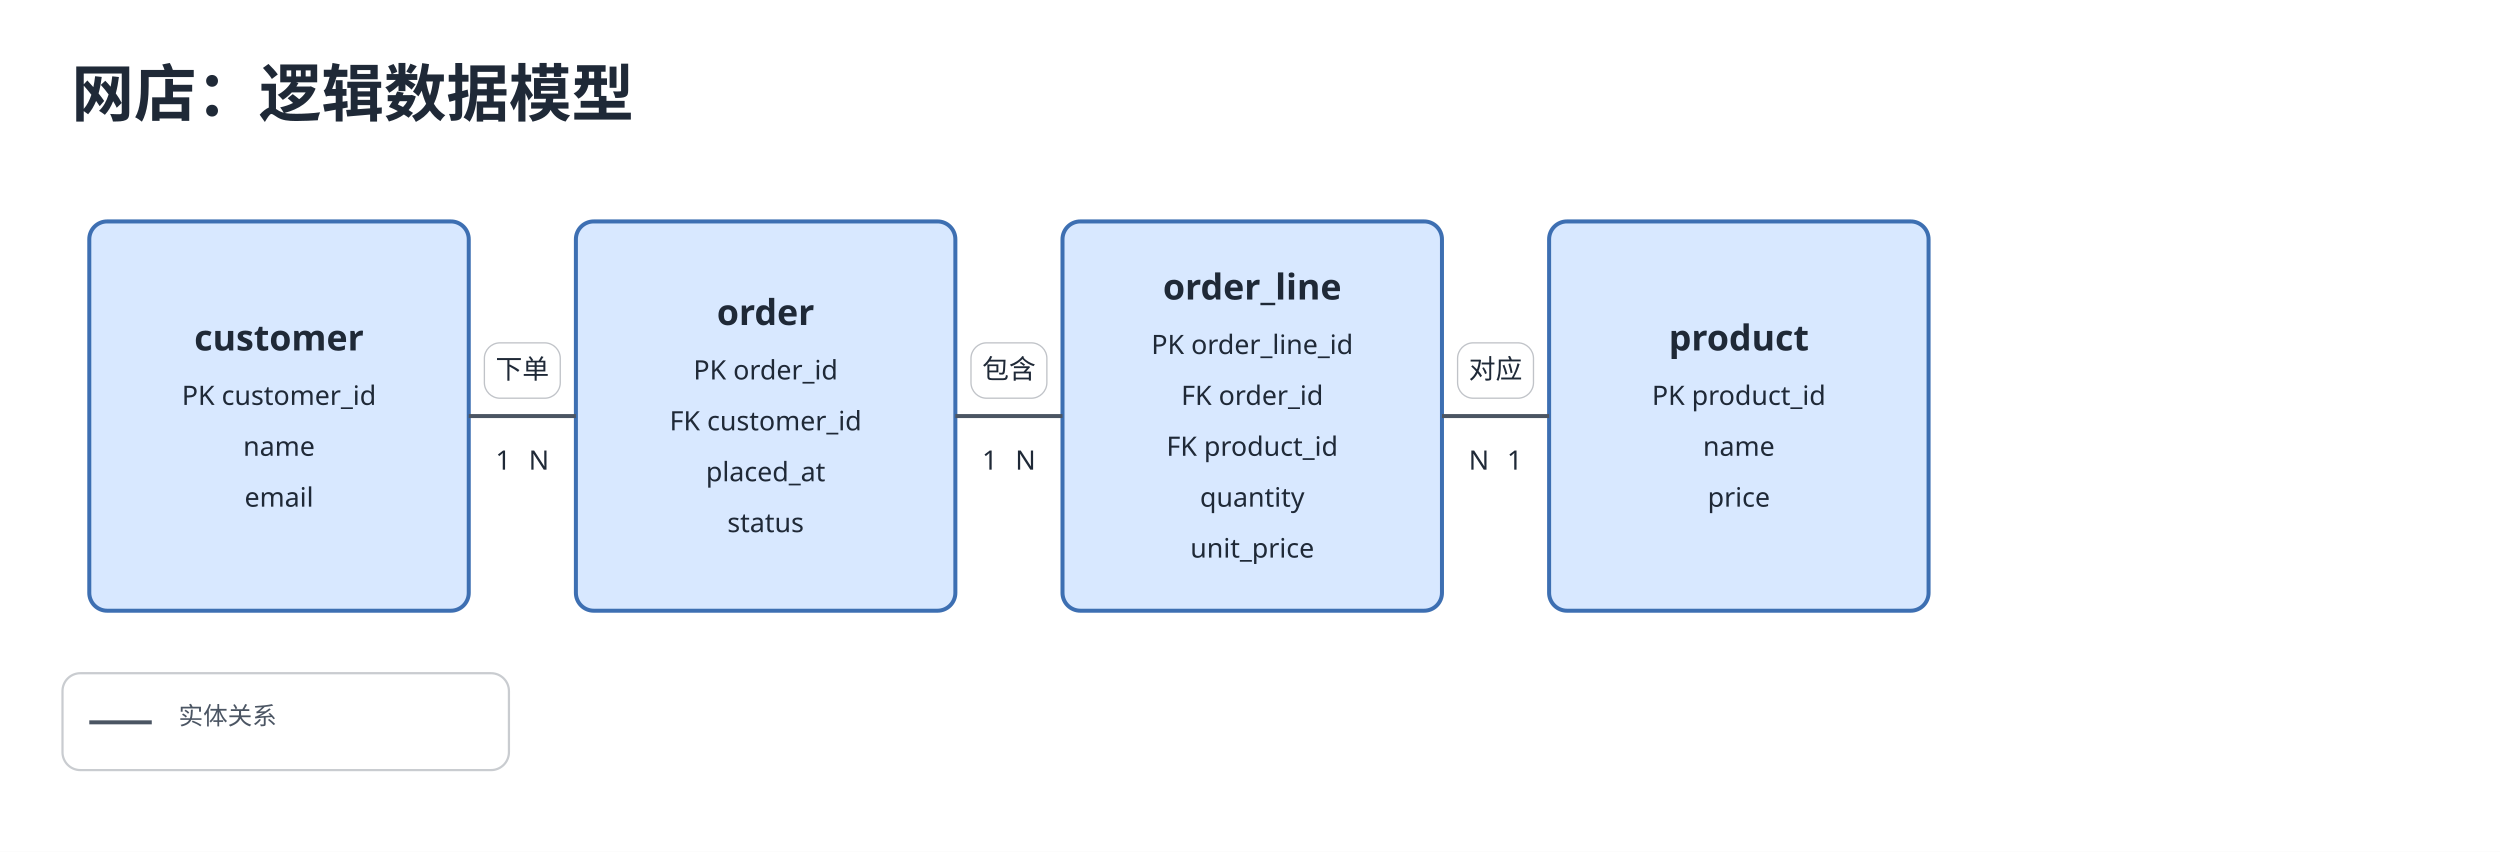
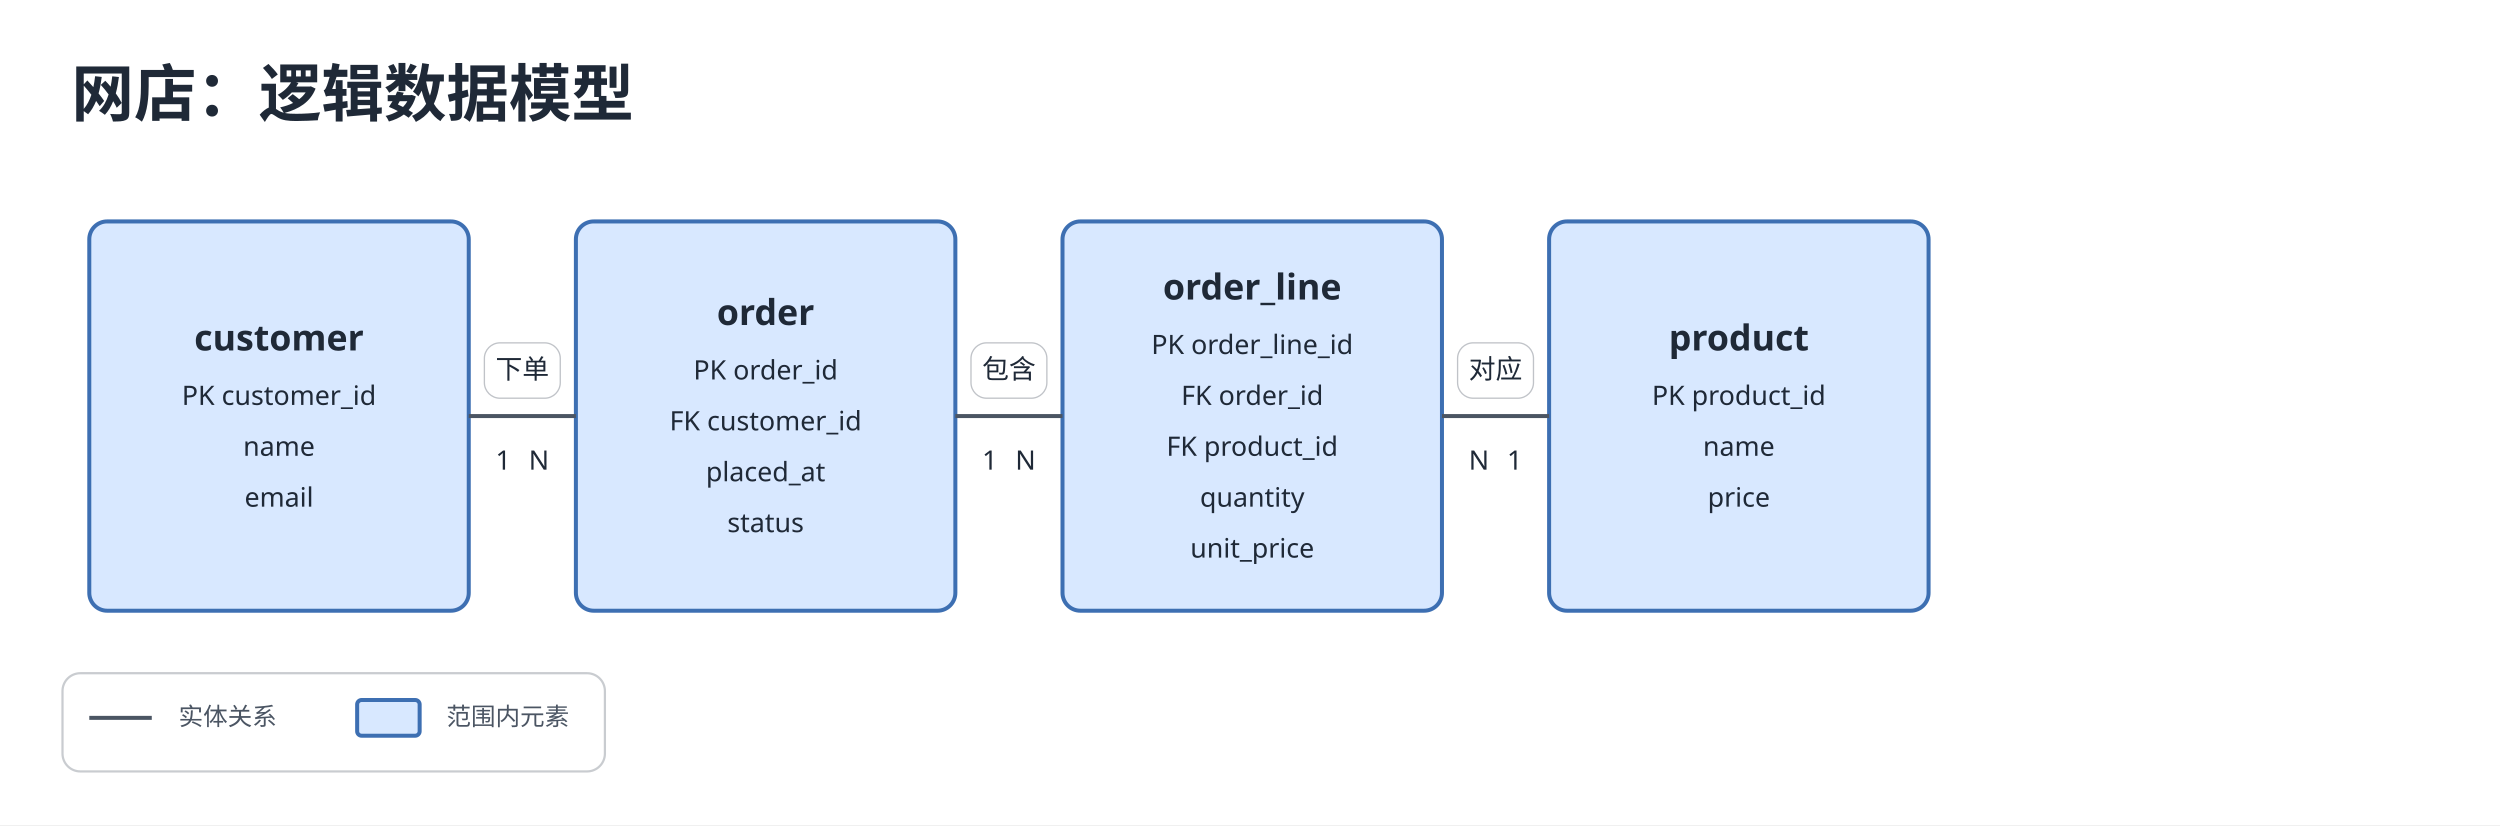
- <svg xmlns="http://www.w3.org/2000/svg" viewBox="0 0 1120 381.6" width="1120" height="381.6" lang="zh" role="img" aria-labelledby="atlas-1981084c6fca-document-title atlas-1981084c6fca-document-desc" data-archatlas="0.1" data-measured-with="pillow">
+ <svg xmlns="http://www.w3.org/2000/svg" viewBox="0 0 1120 369.6" width="1120" height="369.6" lang="zh" role="img" aria-labelledby="atlas-34c8885b0af9-document-title atlas-34c8885b0af9-document-desc" data-archatlas="0.1" data-measured-with="pillow">
  <defs>
-     <marker id="atlas-1981084c6fca-marker-peer-arrow" viewBox="0 0 10 10" refX="10" refY="5" markerWidth="8" markerHeight="8" markerUnits="userSpaceOnUse" orient="auto-start-reverse">
+     <marker id="atlas-34c8885b0af9-marker-peer-arrow" viewBox="0 0 10 10" refX="10" refY="5" markerWidth="8" markerHeight="8" markerUnits="userSpaceOnUse" orient="auto-start-reverse">
      <path d="M 0 0 L 10 5 L 0 10 Z" fill="#4B5563" stroke="#4B5563" stroke-width="1.5" />
    </marker>
-     <marker id="atlas-1981084c6fca-marker-peer-circle" viewBox="0 0 10 10" refX="5" refY="5" markerWidth="8" markerHeight="8" markerUnits="userSpaceOnUse">
+     <marker id="atlas-34c8885b0af9-marker-peer-circle" viewBox="0 0 10 10" refX="5" refY="5" markerWidth="8" markerHeight="8" markerUnits="userSpaceOnUse">
      <circle cx="5" cy="5" r="3.5" fill="#ffffff" stroke="#4B5563" stroke-width="1.5" />
    </marker>
  </defs>
-   <rect width="1120" height="381.6" fill="#ffffff" data-role="canvas" />
-   <rect id="atlas-1981084c6fca-shape-node-customer" data-id="customer" data-role="node" data-parent="" data-kind="entity" data-shape="card" fill="#D8E8FF" stroke="#3D6FB2" stroke-width="1.8" data-box="40 99.2 170 174.4" x="40" y="99.2" width="170" height="174.4" rx="8" />
-   <rect id="atlas-1981084c6fca-shape-node-order" data-id="order" data-role="node" data-parent="" data-kind="entity" data-shape="card" fill="#D8E8FF" stroke="#3D6FB2" stroke-width="1.8" data-box="258 99.2 170 174.4" x="258" y="99.2" width="170" height="174.4" rx="8" />
-   <rect id="atlas-1981084c6fca-shape-node-order_line" data-id="order_line" data-role="node" data-parent="" data-kind="entity" data-shape="card" fill="#D8E8FF" stroke="#3D6FB2" stroke-width="1.8" data-box="476 99.2 170 174.4" x="476" y="99.2" width="170" height="174.4" rx="8" />
-   <rect id="atlas-1981084c6fca-shape-node-product" data-id="product" data-role="node" data-parent="" data-kind="entity" data-shape="card" fill="#D8E8FF" stroke="#3D6FB2" stroke-width="1.8" data-box="694 99.2 170 174.4" x="694" y="99.2" width="170" height="174.4" rx="8" />
-   <rect id="atlas-1981084c6fca-shape-legend-panel-__legend-panel" data-id="__legend-panel" data-role="legend-panel" data-parent="" data-kind="component" data-shape="card" fill="#ffffff" stroke="#4B5563" stroke-width="1" data-box="28 301.6 200 43.4" stroke-opacity="0.3" x="28" y="301.6" width="200" height="43.4" rx="8" />
-   <polyline id="atlas-1981084c6fca-edge-edge-1" data-id="edge-1" data-role="edge" data-from="customer" data-to="order" data-kind="call" points="210,186.4 258,186.4" fill="none" stroke="#4B5563" stroke-width="1.8" stroke-linejoin="round" />
-   <polyline id="atlas-1981084c6fca-edge-edge-2" data-id="edge-2" data-role="edge" data-from="order" data-to="order_line" data-kind="call" points="428,186.4 476,186.4" fill="none" stroke="#4B5563" stroke-width="1.8" stroke-linejoin="round" />
-   <polyline id="atlas-1981084c6fca-edge-edge-3" data-id="edge-3" data-role="edge" data-from="product" data-to="order_line" data-kind="call" points="694,186.4 646,186.4" fill="none" stroke="#4B5563" stroke-width="1.8" stroke-linejoin="round" />
-   <polyline id="atlas-1981084c6fca-edge-legend-line-0" data-id="legend-line-0" data-role="edge" data-from="" data-to="" data-kind="legend" points="40,323.6 68,323.6" fill="none" stroke="#4B5563" stroke-width="1.8" stroke-linejoin="round" />
-   <rect id="atlas-1981084c6fca-shape-label-bg-__edge-1-background" data-id="__edge-1-background" data-role="label-bg" data-parent="edge-1" x="217" y="153.6" width="34" height="24.8" fill="#ffffff" fill-opacity="0.96" rx="7" stroke="#4B5563" stroke-opacity="0.35" stroke-width="0.6" />
-   <rect id="atlas-1981084c6fca-shape-label-bg-__edge-2-background" data-id="__edge-2-background" data-role="label-bg" data-parent="edge-2" x="435" y="153.6" width="34" height="24.8" fill="#ffffff" fill-opacity="0.96" rx="7" stroke="#4B5563" stroke-opacity="0.35" stroke-width="0.6" />
-   <rect id="atlas-1981084c6fca-shape-label-bg-__edge-3-background" data-id="__edge-3-background" data-role="label-bg" data-parent="edge-3" x="653" y="153.6" width="34" height="24.8" fill="#ffffff" fill-opacity="0.96" rx="7" stroke="#4B5563" stroke-opacity="0.35" stroke-width="0.6" />
-   <text id="atlas-1981084c6fca-text-title-figure-title" data-id="figure-title" data-role="title" data-owner="" x="32" y="52" data-source="网店：逻辑数据模型" font-size="28" font-family="&quot;Noto Sans CJK SC&quot;, &quot;Source Han Sans SC&quot;, &quot;PingFang SC&quot;, &quot;Microsoft YaHei&quot;, &quot;WenQuanYi Zen Hei&quot;, &quot;Noto Sans&quot;, &quot;DejaVu Sans&quot;, &quot;Liberation Sans&quot;, sans-serif" font-weight="700" text-anchor="start" fill="#1F2937" data-text-box="32 24 252 39.2">
+   <rect width="1120" height="369.6" fill="#ffffff" data-role="canvas" />
+   <rect id="atlas-34c8885b0af9-shape-node-customer" data-id="customer" data-role="node" data-parent="" data-kind="entity" data-style="peer" data-tint="app" data-band="true" data-shape="card" fill="#D8E8FF" stroke="#3D6FB2" stroke-width="1.8" data-box="40 99.2 170 174.4" x="40" y="99.2" width="170" height="174.4" rx="8" />
+   <rect id="atlas-34c8885b0af9-shape-node-order" data-id="order" data-role="node" data-parent="" data-kind="entity" data-style="peer" data-tint="app" data-band="true" data-shape="card" fill="#D8E8FF" stroke="#3D6FB2" stroke-width="1.8" data-box="258 99.2 170 174.4" x="258" y="99.2" width="170" height="174.4" rx="8" />
+   <rect id="atlas-34c8885b0af9-shape-node-order_line" data-id="order_line" data-role="node" data-parent="" data-kind="entity" data-style="peer" data-tint="app" data-band="true" data-shape="card" fill="#D8E8FF" stroke="#3D6FB2" stroke-width="1.8" data-box="476 99.2 170 174.4" x="476" y="99.2" width="170" height="174.4" rx="8" />
+   <rect id="atlas-34c8885b0af9-shape-node-product" data-id="product" data-role="node" data-parent="" data-kind="entity" data-style="peer" data-tint="app" data-band="true" data-shape="card" fill="#D8E8FF" stroke="#3D6FB2" stroke-width="1.8" data-box="694 99.2 170 174.4" x="694" y="99.2" width="170" height="174.4" rx="8" />
+   <rect id="atlas-34c8885b0af9-shape-legend-panel-__legend-panel" data-id="__legend-panel" data-role="legend-panel" data-parent="" data-kind="component" data-style="external" data-tint="app" data-band="true" data-shape="card" fill="#ffffff" stroke="#4B5563" stroke-width="1" data-box="28 301.6 243 44" stroke-opacity="0.3" x="28" y="301.6" width="243" height="44" rx="8" />
+   <rect id="atlas-34c8885b0af9-shape-legend-swatch-__legend-swatch-1" data-id="__legend-swatch-1" data-role="legend-swatch" data-parent="" data-kind="component" data-style="peer" data-tint="app" data-band="true" data-shape="card" fill="#D8E8FF" stroke="#3D6FB2" stroke-width="1.8" data-box="160 313.6 28 16" x="160" y="313.6" width="28" height="16" rx="2" />
+   <polyline id="atlas-34c8885b0af9-edge-edge-1" data-id="edge-1" data-role="edge" data-from="customer" data-to="order" data-kind="call" data-style="peer" data-numbered="false" data-badge="" points="210,186.4 258,186.4" fill="none" stroke="#4B5563" stroke-width="1.8" stroke-linejoin="round" />
+   <polyline id="atlas-34c8885b0af9-edge-edge-2" data-id="edge-2" data-role="edge" data-from="order" data-to="order_line" data-kind="call" data-style="peer" data-numbered="false" data-badge="" points="428,186.4 476,186.4" fill="none" stroke="#4B5563" stroke-width="1.8" stroke-linejoin="round" />
+   <polyline id="atlas-34c8885b0af9-edge-edge-3" data-id="edge-3" data-role="edge" data-from="product" data-to="order_line" data-kind="call" data-style="peer" data-numbered="false" data-badge="" points="694,186.4 646,186.4" fill="none" stroke="#4B5563" stroke-width="1.8" stroke-linejoin="round" />
+   <polyline id="atlas-34c8885b0af9-edge-legend-line-0" data-id="legend-line-0" data-role="edge" data-from="" data-to="" data-kind="legend" data-style="peer" data-numbered="false" data-badge="" points="40,321.6 68,321.6" fill="none" stroke="#4B5563" stroke-width="1.8" stroke-linejoin="round" />
+   <rect id="atlas-34c8885b0af9-shape-label-bg-__edge-1-background" data-id="__edge-1-background" data-role="label-bg" data-parent="edge-1" x="217" y="153.6" width="34" height="24.8" fill="#ffffff" fill-opacity="0.96" rx="7" stroke="#4B5563" stroke-opacity="0.35" stroke-width="0.6" />
+   <rect id="atlas-34c8885b0af9-shape-label-bg-__edge-2-background" data-id="__edge-2-background" data-role="label-bg" data-parent="edge-2" x="435" y="153.6" width="34" height="24.8" fill="#ffffff" fill-opacity="0.96" rx="7" stroke="#4B5563" stroke-opacity="0.35" stroke-width="0.6" />
+   <rect id="atlas-34c8885b0af9-shape-label-bg-__edge-3-background" data-id="__edge-3-background" data-role="label-bg" data-parent="edge-3" x="653" y="153.6" width="34" height="24.8" fill="#ffffff" fill-opacity="0.96" rx="7" stroke="#4B5563" stroke-opacity="0.35" stroke-width="0.6" />
+   <text id="atlas-34c8885b0af9-text-title-figure-title" data-id="figure-title" data-role="title" data-owner="" x="32" y="52" data-source="网店：逻辑数据模型" font-size="28" font-family="&quot;Noto Sans CJK SC&quot;, &quot;Source Han Sans SC&quot;, &quot;PingFang SC&quot;, &quot;Microsoft YaHei&quot;, &quot;WenQuanYi Zen Hei&quot;, &quot;Noto Sans&quot;, &quot;DejaVu Sans&quot;, &quot;Liberation Sans&quot;, sans-serif" font-weight="700" text-anchor="start" fill="#1F2937" data-text-box="32 24 252 39.2">
    <tspan x="32" y="52">
      <tspan font-family="Noto Sans CJK SC" x="32">网店：逻辑数据模型</tspan>
    </tspan>
  </text>
-   <text id="atlas-1981084c6fca-text-name-customer-name" data-id="customer-name" data-role="name" data-owner="customer" x="125" y="157" data-source="customer" font-size="16" font-family="&quot;Noto Sans CJK SC&quot;, &quot;Source Han Sans SC&quot;, &quot;PingFang SC&quot;, &quot;Microsoft YaHei&quot;, &quot;WenQuanYi Zen Hei&quot;, &quot;Noto Sans&quot;, &quot;DejaVu Sans&quot;, &quot;Liberation Sans&quot;, sans-serif" font-weight="700" text-anchor="start" fill="#1F2937" data-text-box="87.016 141 75.969 22.4">
+   <text id="atlas-34c8885b0af9-text-name-customer-name" data-id="customer-name" data-role="name" data-owner="customer" x="125" y="157" data-source="customer" font-size="16" font-family="&quot;Noto Sans CJK SC&quot;, &quot;Source Han Sans SC&quot;, &quot;PingFang SC&quot;, &quot;Microsoft YaHei&quot;, &quot;WenQuanYi Zen Hei&quot;, &quot;Noto Sans&quot;, &quot;DejaVu Sans&quot;, &quot;Liberation Sans&quot;, sans-serif" font-weight="700" text-anchor="start" fill="#1F2937" data-text-box="87.016 141 75.969 22.4">
    <tspan x="87.016" y="157">
      <tspan font-family="Noto Sans" x="87.016">customer</tspan>
    </tspan>
  </text>
-   <text id="atlas-1981084c6fca-text-attribute-0-customer-attribute-0" data-id="customer-attribute-0" data-role="attribute-0" data-owner="customer" x="125" y="181.4" data-source="PK customer_id" font-size="12" font-family="&quot;Noto Sans CJK SC&quot;, &quot;Source Han Sans SC&quot;, &quot;PingFang SC&quot;, &quot;Microsoft YaHei&quot;, &quot;WenQuanYi Zen Hei&quot;, &quot;Noto Sans&quot;, &quot;DejaVu Sans&quot;, &quot;Liberation Sans&quot;, sans-serif" font-weight="400" text-anchor="start" fill="#1F2937" data-text-box="81.461 169.4 87.078 16.8">
+   <text id="atlas-34c8885b0af9-text-attribute-0-customer-attribute-0" data-id="customer-attribute-0" data-role="attribute-0" data-owner="customer" x="125" y="181.4" data-source="PK customer_id" font-size="12" font-family="&quot;Noto Sans CJK SC&quot;, &quot;Source Han Sans SC&quot;, &quot;PingFang SC&quot;, &quot;Microsoft YaHei&quot;, &quot;WenQuanYi Zen Hei&quot;, &quot;Noto Sans&quot;, &quot;DejaVu Sans&quot;, &quot;Liberation Sans&quot;, sans-serif" font-weight="400" text-anchor="start" fill="#1F2937" data-text-box="81.461 169.4 87.078 16.8">
    <tspan x="81.461" y="181.4">
      <tspan font-family="Noto Sans" x="81.461">PK</tspan>
      <tspan font-family="Noto Sans" x="96.148"> </tspan>
      <tspan font-family="Noto Sans" x="99.273">customer_id</tspan>
    </tspan>
  </text>
-   <text id="atlas-1981084c6fca-text-attribute-1-customer-attribute-1" data-id="customer-attribute-1" data-role="attribute-1" data-owner="customer" x="125" y="204.2" data-source="name" font-size="12" font-family="&quot;Noto Sans CJK SC&quot;, &quot;Source Han Sans SC&quot;, &quot;PingFang SC&quot;, &quot;Microsoft YaHei&quot;, &quot;WenQuanYi Zen Hei&quot;, &quot;Noto Sans&quot;, &quot;DejaVu Sans&quot;, &quot;Liberation Sans&quot;, sans-serif" font-weight="400" text-anchor="start" fill="#1F2937" data-text-box="108.93 192.2 32.141 16.8">
+   <text id="atlas-34c8885b0af9-text-attribute-1-customer-attribute-1" data-id="customer-attribute-1" data-role="attribute-1" data-owner="customer" x="125" y="204.2" data-source="name" font-size="12" font-family="&quot;Noto Sans CJK SC&quot;, &quot;Source Han Sans SC&quot;, &quot;PingFang SC&quot;, &quot;Microsoft YaHei&quot;, &quot;WenQuanYi Zen Hei&quot;, &quot;Noto Sans&quot;, &quot;DejaVu Sans&quot;, &quot;Liberation Sans&quot;, sans-serif" font-weight="400" text-anchor="start" fill="#1F2937" data-text-box="108.93 192.2 32.141 16.8">
    <tspan x="108.93" y="204.2">
      <tspan font-family="Noto Sans" x="108.93">name</tspan>
    </tspan>
  </text>
-   <text id="atlas-1981084c6fca-text-attribute-2-customer-attribute-2" data-id="customer-attribute-2" data-role="attribute-2" data-owner="customer" x="125" y="227" data-source="email" font-size="12" font-family="&quot;Noto Sans CJK SC&quot;, &quot;Source Han Sans SC&quot;, &quot;PingFang SC&quot;, &quot;Microsoft YaHei&quot;, &quot;WenQuanYi Zen Hei&quot;, &quot;Noto Sans&quot;, &quot;DejaVu Sans&quot;, &quot;Liberation Sans&quot;, sans-serif" font-weight="400" text-anchor="start" fill="#1F2937" data-text-box="109.547 215 30.906 16.8">
+   <text id="atlas-34c8885b0af9-text-attribute-2-customer-attribute-2" data-id="customer-attribute-2" data-role="attribute-2" data-owner="customer" x="125" y="227" data-source="email" font-size="12" font-family="&quot;Noto Sans CJK SC&quot;, &quot;Source Han Sans SC&quot;, &quot;PingFang SC&quot;, &quot;Microsoft YaHei&quot;, &quot;WenQuanYi Zen Hei&quot;, &quot;Noto Sans&quot;, &quot;DejaVu Sans&quot;, &quot;Liberation Sans&quot;, sans-serif" font-weight="400" text-anchor="start" fill="#1F2937" data-text-box="109.547 215 30.906 16.8">
    <tspan x="109.547" y="227">
      <tspan font-family="Noto Sans" x="109.547">email</tspan>
    </tspan>
  </text>
-   <text id="atlas-1981084c6fca-text-name-order-name" data-id="order-name" data-role="name" data-owner="order" x="343" y="145.6" data-source="order" font-size="16" font-family="&quot;Noto Sans CJK SC&quot;, &quot;Source Han Sans SC&quot;, &quot;PingFang SC&quot;, &quot;Microsoft YaHei&quot;, &quot;WenQuanYi Zen Hei&quot;, &quot;Noto Sans&quot;, &quot;DejaVu Sans&quot;, &quot;Liberation Sans&quot;, sans-serif" font-weight="700" text-anchor="start" fill="#1F2937" data-text-box="321.148 129.6 43.703 22.4">
+   <text id="atlas-34c8885b0af9-text-name-order-name" data-id="order-name" data-role="name" data-owner="order" x="343" y="145.6" data-source="order" font-size="16" font-family="&quot;Noto Sans CJK SC&quot;, &quot;Source Han Sans SC&quot;, &quot;PingFang SC&quot;, &quot;Microsoft YaHei&quot;, &quot;WenQuanYi Zen Hei&quot;, &quot;Noto Sans&quot;, &quot;DejaVu Sans&quot;, &quot;Liberation Sans&quot;, sans-serif" font-weight="700" text-anchor="start" fill="#1F2937" data-text-box="321.148 129.6 43.703 22.4">
    <tspan x="321.148" y="145.6">
      <tspan font-family="Noto Sans" x="321.148">order</tspan>
    </tspan>
  </text>
-   <text id="atlas-1981084c6fca-text-attribute-0-order-attribute-0" data-id="order-attribute-0" data-role="attribute-0" data-owner="order" x="343" y="170" data-source="PK order_id" font-size="12" font-family="&quot;Noto Sans CJK SC&quot;, &quot;Source Han Sans SC&quot;, &quot;PingFang SC&quot;, &quot;Microsoft YaHei&quot;, &quot;WenQuanYi Zen Hei&quot;, &quot;Noto Sans&quot;, &quot;DejaVu Sans&quot;, &quot;Liberation Sans&quot;, sans-serif" font-weight="400" text-anchor="start" fill="#1F2937" data-text-box="310.656 158 64.688 16.8">
+   <text id="atlas-34c8885b0af9-text-attribute-0-order-attribute-0" data-id="order-attribute-0" data-role="attribute-0" data-owner="order" x="343" y="170" data-source="PK order_id" font-size="12" font-family="&quot;Noto Sans CJK SC&quot;, &quot;Source Han Sans SC&quot;, &quot;PingFang SC&quot;, &quot;Microsoft YaHei&quot;, &quot;WenQuanYi Zen Hei&quot;, &quot;Noto Sans&quot;, &quot;DejaVu Sans&quot;, &quot;Liberation Sans&quot;, sans-serif" font-weight="400" text-anchor="start" fill="#1F2937" data-text-box="310.656 158 64.688 16.8">
    <tspan x="310.656" y="170">
      <tspan font-family="Noto Sans" x="310.656">PK</tspan>
      <tspan font-family="Noto Sans" x="325.344"> </tspan>
      <tspan font-family="Noto Sans" x="328.469">order_id</tspan>
    </tspan>
  </text>
-   <text id="atlas-1981084c6fca-text-attribute-1-order-attribute-1" data-id="order-attribute-1" data-role="attribute-1" data-owner="order" x="343" y="192.8" data-source="FK customer_id" font-size="12" font-family="&quot;Noto Sans CJK SC&quot;, &quot;Source Han Sans SC&quot;, &quot;PingFang SC&quot;, &quot;Microsoft YaHei&quot;, &quot;WenQuanYi Zen Hei&quot;, &quot;Noto Sans&quot;, &quot;DejaVu Sans&quot;, &quot;Liberation Sans&quot;, sans-serif" font-weight="400" text-anchor="start" fill="#1F2937" data-text-box="299.977 180.8 86.047 16.8">
+   <text id="atlas-34c8885b0af9-text-attribute-1-order-attribute-1" data-id="order-attribute-1" data-role="attribute-1" data-owner="order" x="343" y="192.8" data-source="FK customer_id" font-size="12" font-family="&quot;Noto Sans CJK SC&quot;, &quot;Source Han Sans SC&quot;, &quot;PingFang SC&quot;, &quot;Microsoft YaHei&quot;, &quot;WenQuanYi Zen Hei&quot;, &quot;Noto Sans&quot;, &quot;DejaVu Sans&quot;, &quot;Liberation Sans&quot;, sans-serif" font-weight="400" text-anchor="start" fill="#1F2937" data-text-box="299.977 180.8 86.047 16.8">
    <tspan x="299.977" y="192.8">
      <tspan font-family="Noto Sans" x="299.977">FK</tspan>
      <tspan font-family="Noto Sans" x="313.633"> </tspan>
      <tspan font-family="Noto Sans" x="316.758">customer_id</tspan>
    </tspan>
  </text>
-   <text id="atlas-1981084c6fca-text-attribute-2-order-attribute-2" data-id="order-attribute-2" data-role="attribute-2" data-owner="order" x="343" y="215.6" data-source="placed_at" font-size="12" font-family="&quot;Noto Sans CJK SC&quot;, &quot;Source Han Sans SC&quot;, &quot;PingFang SC&quot;, &quot;Microsoft YaHei&quot;, &quot;WenQuanYi Zen Hei&quot;, &quot;Noto Sans&quot;, &quot;DejaVu Sans&quot;, &quot;Liberation Sans&quot;, sans-serif" font-weight="400" text-anchor="start" fill="#1F2937" data-text-box="316.25 203.6 53.5 16.8">
+   <text id="atlas-34c8885b0af9-text-attribute-2-order-attribute-2" data-id="order-attribute-2" data-role="attribute-2" data-owner="order" x="343" y="215.6" data-source="placed_at" font-size="12" font-family="&quot;Noto Sans CJK SC&quot;, &quot;Source Han Sans SC&quot;, &quot;PingFang SC&quot;, &quot;Microsoft YaHei&quot;, &quot;WenQuanYi Zen Hei&quot;, &quot;Noto Sans&quot;, &quot;DejaVu Sans&quot;, &quot;Liberation Sans&quot;, sans-serif" font-weight="400" text-anchor="start" fill="#1F2937" data-text-box="316.25 203.6 53.5 16.8">
    <tspan x="316.25" y="215.6">
      <tspan font-family="Noto Sans" x="316.25">placed_at</tspan>
    </tspan>
  </text>
-   <text id="atlas-1981084c6fca-text-attribute-3-order-attribute-3" data-id="order-attribute-3" data-role="attribute-3" data-owner="order" x="343" y="238.4" data-source="status" font-size="12" font-family="&quot;Noto Sans CJK SC&quot;, &quot;Source Han Sans SC&quot;, &quot;PingFang SC&quot;, &quot;Microsoft YaHei&quot;, &quot;WenQuanYi Zen Hei&quot;, &quot;Noto Sans&quot;, &quot;DejaVu Sans&quot;, &quot;Liberation Sans&quot;, sans-serif" font-weight="400" text-anchor="start" fill="#1F2937" data-text-box="325.844 226.4 34.312 16.8">
+   <text id="atlas-34c8885b0af9-text-attribute-3-order-attribute-3" data-id="order-attribute-3" data-role="attribute-3" data-owner="order" x="343" y="238.4" data-source="status" font-size="12" font-family="&quot;Noto Sans CJK SC&quot;, &quot;Source Han Sans SC&quot;, &quot;PingFang SC&quot;, &quot;Microsoft YaHei&quot;, &quot;WenQuanYi Zen Hei&quot;, &quot;Noto Sans&quot;, &quot;DejaVu Sans&quot;, &quot;Liberation Sans&quot;, sans-serif" font-weight="400" text-anchor="start" fill="#1F2937" data-text-box="325.844 226.4 34.312 16.8">
    <tspan x="325.844" y="238.4">
      <tspan font-family="Noto Sans" x="325.844">status</tspan>
    </tspan>
  </text>
-   <text id="atlas-1981084c6fca-text-name-order_line-name" data-id="order_line-name" data-role="name" data-owner="order_line" x="561" y="134.2" data-source="order_line" font-size="16" font-family="&quot;Noto Sans CJK SC&quot;, &quot;Source Han Sans SC&quot;, &quot;PingFang SC&quot;, &quot;Microsoft YaHei&quot;, &quot;WenQuanYi Zen Hei&quot;, &quot;Noto Sans&quot;, &quot;DejaVu Sans&quot;, &quot;Liberation Sans&quot;, sans-serif" font-weight="700" text-anchor="start" fill="#1F2937" data-text-box="521 118.2 80 22.4">
+   <text id="atlas-34c8885b0af9-text-name-order_line-name" data-id="order_line-name" data-role="name" data-owner="order_line" x="561" y="134.2" data-source="order_line" font-size="16" font-family="&quot;Noto Sans CJK SC&quot;, &quot;Source Han Sans SC&quot;, &quot;PingFang SC&quot;, &quot;Microsoft YaHei&quot;, &quot;WenQuanYi Zen Hei&quot;, &quot;Noto Sans&quot;, &quot;DejaVu Sans&quot;, &quot;Liberation Sans&quot;, sans-serif" font-weight="700" text-anchor="start" fill="#1F2937" data-text-box="521 118.2 80 22.4">
    <tspan x="521" y="134.2">
      <tspan font-family="Noto Sans" x="521">order_line</tspan>
    </tspan>
  </text>
-   <text id="atlas-1981084c6fca-text-attribute-0-order_line-attribute-0" data-id="order_line-attribute-0" data-role="attribute-0" data-owner="order_line" x="561" y="158.6" data-source="PK order_line_id" font-size="12" font-family="&quot;Noto Sans CJK SC&quot;, &quot;Source Han Sans SC&quot;, &quot;PingFang SC&quot;, &quot;Microsoft YaHei&quot;, &quot;WenQuanYi Zen Hei&quot;, &quot;Noto Sans&quot;, &quot;DejaVu Sans&quot;, &quot;Liberation Sans&quot;, sans-serif" font-weight="400" text-anchor="start" fill="#1F2937" data-text-box="515.805 146.6 90.391 16.8">
+   <text id="atlas-34c8885b0af9-text-attribute-0-order_line-attribute-0" data-id="order_line-attribute-0" data-role="attribute-0" data-owner="order_line" x="561" y="158.6" data-source="PK order_line_id" font-size="12" font-family="&quot;Noto Sans CJK SC&quot;, &quot;Source Han Sans SC&quot;, &quot;PingFang SC&quot;, &quot;Microsoft YaHei&quot;, &quot;WenQuanYi Zen Hei&quot;, &quot;Noto Sans&quot;, &quot;DejaVu Sans&quot;, &quot;Liberation Sans&quot;, sans-serif" font-weight="400" text-anchor="start" fill="#1F2937" data-text-box="515.805 146.6 90.391 16.8">
    <tspan x="515.805" y="158.6">
      <tspan font-family="Noto Sans" x="515.805">PK</tspan>
      <tspan font-family="Noto Sans" x="530.492"> </tspan>
      <tspan font-family="Noto Sans" x="533.617">order_line_id</tspan>
    </tspan>
  </text>
-   <text id="atlas-1981084c6fca-text-attribute-1-order_line-attribute-1" data-id="order_line-attribute-1" data-role="attribute-1" data-owner="order_line" x="561" y="181.4" data-source="FK order_id" font-size="12" font-family="&quot;Noto Sans CJK SC&quot;, &quot;Source Han Sans SC&quot;, &quot;PingFang SC&quot;, &quot;Microsoft YaHei&quot;, &quot;WenQuanYi Zen Hei&quot;, &quot;Noto Sans&quot;, &quot;DejaVu Sans&quot;, &quot;Liberation Sans&quot;, sans-serif" font-weight="400" text-anchor="start" fill="#1F2937" data-text-box="529.172 169.4 63.656 16.8">
+   <text id="atlas-34c8885b0af9-text-attribute-1-order_line-attribute-1" data-id="order_line-attribute-1" data-role="attribute-1" data-owner="order_line" x="561" y="181.4" data-source="FK order_id" font-size="12" font-family="&quot;Noto Sans CJK SC&quot;, &quot;Source Han Sans SC&quot;, &quot;PingFang SC&quot;, &quot;Microsoft YaHei&quot;, &quot;WenQuanYi Zen Hei&quot;, &quot;Noto Sans&quot;, &quot;DejaVu Sans&quot;, &quot;Liberation Sans&quot;, sans-serif" font-weight="400" text-anchor="start" fill="#1F2937" data-text-box="529.172 169.4 63.656 16.8">
    <tspan x="529.172" y="181.4">
      <tspan font-family="Noto Sans" x="529.172">FK</tspan>
      <tspan font-family="Noto Sans" x="542.828"> </tspan>
      <tspan font-family="Noto Sans" x="545.953">order_id</tspan>
    </tspan>
  </text>
-   <text id="atlas-1981084c6fca-text-attribute-2-order_line-attribute-2" data-id="order_line-attribute-2" data-role="attribute-2" data-owner="order_line" x="561" y="204.2" data-source="FK product_id" font-size="12" font-family="&quot;Noto Sans CJK SC&quot;, &quot;Source Han Sans SC&quot;, &quot;PingFang SC&quot;, &quot;Microsoft YaHei&quot;, &quot;WenQuanYi Zen Hei&quot;, &quot;Noto Sans&quot;, &quot;DejaVu Sans&quot;, &quot;Liberation Sans&quot;, sans-serif" font-weight="400" text-anchor="start" fill="#1F2937" data-text-box="522.586 192.2 76.828 16.8">
+   <text id="atlas-34c8885b0af9-text-attribute-2-order_line-attribute-2" data-id="order_line-attribute-2" data-role="attribute-2" data-owner="order_line" x="561" y="204.2" data-source="FK product_id" font-size="12" font-family="&quot;Noto Sans CJK SC&quot;, &quot;Source Han Sans SC&quot;, &quot;PingFang SC&quot;, &quot;Microsoft YaHei&quot;, &quot;WenQuanYi Zen Hei&quot;, &quot;Noto Sans&quot;, &quot;DejaVu Sans&quot;, &quot;Liberation Sans&quot;, sans-serif" font-weight="400" text-anchor="start" fill="#1F2937" data-text-box="522.586 192.2 76.828 16.8">
    <tspan x="522.586" y="204.2">
      <tspan font-family="Noto Sans" x="522.586">FK</tspan>
      <tspan font-family="Noto Sans" x="536.242"> </tspan>
      <tspan font-family="Noto Sans" x="539.367">product_id</tspan>
    </tspan>
  </text>
-   <text id="atlas-1981084c6fca-text-attribute-3-order_line-attribute-3" data-id="order_line-attribute-3" data-role="attribute-3" data-owner="order_line" x="561" y="227" data-source="quantity" font-size="12" font-family="&quot;Noto Sans CJK SC&quot;, &quot;Source Han Sans SC&quot;, &quot;PingFang SC&quot;, &quot;Microsoft YaHei&quot;, &quot;WenQuanYi Zen Hei&quot;, &quot;Noto Sans&quot;, &quot;DejaVu Sans&quot;, &quot;Liberation Sans&quot;, sans-serif" font-weight="400" text-anchor="start" fill="#1F2937" data-text-box="537.586 215 46.828 16.8">
+   <text id="atlas-34c8885b0af9-text-attribute-3-order_line-attribute-3" data-id="order_line-attribute-3" data-role="attribute-3" data-owner="order_line" x="561" y="227" data-source="quantity" font-size="12" font-family="&quot;Noto Sans CJK SC&quot;, &quot;Source Han Sans SC&quot;, &quot;PingFang SC&quot;, &quot;Microsoft YaHei&quot;, &quot;WenQuanYi Zen Hei&quot;, &quot;Noto Sans&quot;, &quot;DejaVu Sans&quot;, &quot;Liberation Sans&quot;, sans-serif" font-weight="400" text-anchor="start" fill="#1F2937" data-text-box="537.586 215 46.828 16.8">
    <tspan x="537.586" y="227">
      <tspan font-family="Noto Sans" x="537.586">quantity</tspan>
    </tspan>
  </text>
-   <text id="atlas-1981084c6fca-text-attribute-4-order_line-attribute-4" data-id="order_line-attribute-4" data-role="attribute-4" data-owner="order_line" x="561" y="249.8" data-source="unit_price" font-size="12" font-family="&quot;Noto Sans CJK SC&quot;, &quot;Source Han Sans SC&quot;, &quot;PingFang SC&quot;, &quot;Microsoft YaHei&quot;, &quot;WenQuanYi Zen Hei&quot;, &quot;Noto Sans&quot;, &quot;DejaVu Sans&quot;, &quot;Liberation Sans&quot;, sans-serif" font-weight="400" text-anchor="start" fill="#1F2937" data-text-box="533.227 237.8 55.547 16.8">
+   <text id="atlas-34c8885b0af9-text-attribute-4-order_line-attribute-4" data-id="order_line-attribute-4" data-role="attribute-4" data-owner="order_line" x="561" y="249.8" data-source="unit_price" font-size="12" font-family="&quot;Noto Sans CJK SC&quot;, &quot;Source Han Sans SC&quot;, &quot;PingFang SC&quot;, &quot;Microsoft YaHei&quot;, &quot;WenQuanYi Zen Hei&quot;, &quot;Noto Sans&quot;, &quot;DejaVu Sans&quot;, &quot;Liberation Sans&quot;, sans-serif" font-weight="400" text-anchor="start" fill="#1F2937" data-text-box="533.227 237.8 55.547 16.8">
    <tspan x="533.227" y="249.8">
      <tspan font-family="Noto Sans" x="533.227">unit_price</tspan>
    </tspan>
  </text>
-   <text id="atlas-1981084c6fca-text-name-product-name" data-id="product-name" data-role="name" data-owner="product" x="779" y="157" data-source="product" font-size="16" font-family="&quot;Noto Sans CJK SC&quot;, &quot;Source Han Sans SC&quot;, &quot;PingFang SC&quot;, &quot;Microsoft YaHei&quot;, &quot;WenQuanYi Zen Hei&quot;, &quot;Noto Sans&quot;, &quot;DejaVu Sans&quot;, &quot;Liberation Sans&quot;, sans-serif" font-weight="700" text-anchor="start" fill="#1F2937" data-text-box="747.609 141 62.781 22.4">
+   <text id="atlas-34c8885b0af9-text-name-product-name" data-id="product-name" data-role="name" data-owner="product" x="779" y="157" data-source="product" font-size="16" font-family="&quot;Noto Sans CJK SC&quot;, &quot;Source Han Sans SC&quot;, &quot;PingFang SC&quot;, &quot;Microsoft YaHei&quot;, &quot;WenQuanYi Zen Hei&quot;, &quot;Noto Sans&quot;, &quot;DejaVu Sans&quot;, &quot;Liberation Sans&quot;, sans-serif" font-weight="700" text-anchor="start" fill="#1F2937" data-text-box="747.609 141 62.781 22.4">
    <tspan x="747.609" y="157">
      <tspan font-family="Noto Sans" x="747.609">product</tspan>
    </tspan>
  </text>
-   <text id="atlas-1981084c6fca-text-attribute-0-product-attribute-0" data-id="product-attribute-0" data-role="attribute-0" data-owner="product" x="779" y="181.4" data-source="PK product_id" font-size="12" font-family="&quot;Noto Sans CJK SC&quot;, &quot;Source Han Sans SC&quot;, &quot;PingFang SC&quot;, &quot;Microsoft YaHei&quot;, &quot;WenQuanYi Zen Hei&quot;, &quot;Noto Sans&quot;, &quot;DejaVu Sans&quot;, &quot;Liberation Sans&quot;, sans-serif" font-weight="400" text-anchor="start" fill="#1F2937" data-text-box="740.07 169.4 77.859 16.8">
+   <text id="atlas-34c8885b0af9-text-attribute-0-product-attribute-0" data-id="product-attribute-0" data-role="attribute-0" data-owner="product" x="779" y="181.4" data-source="PK product_id" font-size="12" font-family="&quot;Noto Sans CJK SC&quot;, &quot;Source Han Sans SC&quot;, &quot;PingFang SC&quot;, &quot;Microsoft YaHei&quot;, &quot;WenQuanYi Zen Hei&quot;, &quot;Noto Sans&quot;, &quot;DejaVu Sans&quot;, &quot;Liberation Sans&quot;, sans-serif" font-weight="400" text-anchor="start" fill="#1F2937" data-text-box="740.07 169.4 77.859 16.8">
    <tspan x="740.07" y="181.4">
      <tspan font-family="Noto Sans" x="740.07">PK</tspan>
      <tspan font-family="Noto Sans" x="754.758"> </tspan>
      <tspan font-family="Noto Sans" x="757.883">product_id</tspan>
    </tspan>
  </text>
-   <text id="atlas-1981084c6fca-text-attribute-1-product-attribute-1" data-id="product-attribute-1" data-role="attribute-1" data-owner="product" x="779" y="204.2" data-source="name" font-size="12" font-family="&quot;Noto Sans CJK SC&quot;, &quot;Source Han Sans SC&quot;, &quot;PingFang SC&quot;, &quot;Microsoft YaHei&quot;, &quot;WenQuanYi Zen Hei&quot;, &quot;Noto Sans&quot;, &quot;DejaVu Sans&quot;, &quot;Liberation Sans&quot;, sans-serif" font-weight="400" text-anchor="start" fill="#1F2937" data-text-box="762.93 192.2 32.141 16.8">
+   <text id="atlas-34c8885b0af9-text-attribute-1-product-attribute-1" data-id="product-attribute-1" data-role="attribute-1" data-owner="product" x="779" y="204.2" data-source="name" font-size="12" font-family="&quot;Noto Sans CJK SC&quot;, &quot;Source Han Sans SC&quot;, &quot;PingFang SC&quot;, &quot;Microsoft YaHei&quot;, &quot;WenQuanYi Zen Hei&quot;, &quot;Noto Sans&quot;, &quot;DejaVu Sans&quot;, &quot;Liberation Sans&quot;, sans-serif" font-weight="400" text-anchor="start" fill="#1F2937" data-text-box="762.93 192.2 32.141 16.8">
    <tspan x="762.93" y="204.2">
      <tspan font-family="Noto Sans" x="762.93">name</tspan>
    </tspan>
  </text>
-   <text id="atlas-1981084c6fca-text-attribute-2-product-attribute-2" data-id="product-attribute-2" data-role="attribute-2" data-owner="product" x="779" y="227" data-source="price" font-size="12" font-family="&quot;Noto Sans CJK SC&quot;, &quot;Source Han Sans SC&quot;, &quot;PingFang SC&quot;, &quot;Microsoft YaHei&quot;, &quot;WenQuanYi Zen Hei&quot;, &quot;Noto Sans&quot;, &quot;DejaVu Sans&quot;, &quot;Liberation Sans&quot;, sans-serif" font-weight="400" text-anchor="start" fill="#1F2937" data-text-box="765.023 215 27.953 16.8">
+   <text id="atlas-34c8885b0af9-text-attribute-2-product-attribute-2" data-id="product-attribute-2" data-role="attribute-2" data-owner="product" x="779" y="227" data-source="price" font-size="12" font-family="&quot;Noto Sans CJK SC&quot;, &quot;Source Han Sans SC&quot;, &quot;PingFang SC&quot;, &quot;Microsoft YaHei&quot;, &quot;WenQuanYi Zen Hei&quot;, &quot;Noto Sans&quot;, &quot;DejaVu Sans&quot;, &quot;Liberation Sans&quot;, sans-serif" font-weight="400" text-anchor="start" fill="#1F2937" data-text-box="765.023 215 27.953 16.8">
    <tspan x="765.023" y="227">
      <tspan font-family="Noto Sans" x="765.023">price</tspan>
    </tspan>
  </text>
-   <text id="atlas-1981084c6fca-text-cardinality-edge-1-from" data-id="edge-1-from" data-role="cardinality" data-owner="" x="225.43" y="210.4" data-source="1" font-size="12" font-family="&quot;Noto Sans CJK SC&quot;, &quot;Source Han Sans SC&quot;, &quot;PingFang SC&quot;, &quot;Microsoft YaHei&quot;, &quot;WenQuanYi Zen Hei&quot;, &quot;Noto Sans&quot;, &quot;DejaVu Sans&quot;, &quot;Liberation Sans&quot;, sans-serif" font-weight="400" text-anchor="start" fill="#1F2937" data-text-box="222 198.4 6.859 16.8">
+   <text id="atlas-34c8885b0af9-text-cardinality-edge-1-from" data-id="edge-1-from" data-role="cardinality" data-owner="" x="225.43" y="210.4" data-source="1" font-size="12" font-family="&quot;Noto Sans CJK SC&quot;, &quot;Source Han Sans SC&quot;, &quot;PingFang SC&quot;, &quot;Microsoft YaHei&quot;, &quot;WenQuanYi Zen Hei&quot;, &quot;Noto Sans&quot;, &quot;DejaVu Sans&quot;, &quot;Liberation Sans&quot;, sans-serif" font-weight="400" text-anchor="start" fill="#1F2937" data-text-box="222 198.4 6.859 16.8">
    <tspan x="222" y="210.4">
      <tspan font-family="Noto Sans" x="222">1</tspan>
    </tspan>
  </text>
-   <text id="atlas-1981084c6fca-text-cardinality-edge-1-to" data-id="edge-1-to" data-role="cardinality" data-owner="" x="241.438" y="210.4" data-source="N" font-size="12" font-family="&quot;Noto Sans CJK SC&quot;, &quot;Source Han Sans SC&quot;, &quot;PingFang SC&quot;, &quot;Microsoft YaHei&quot;, &quot;WenQuanYi Zen Hei&quot;, &quot;Noto Sans&quot;, &quot;DejaVu Sans&quot;, &quot;Liberation Sans&quot;, sans-serif" font-weight="400" text-anchor="start" fill="#1F2937" data-text-box="236.875 198.4 9.125 16.8">
+   <text id="atlas-34c8885b0af9-text-cardinality-edge-1-to" data-id="edge-1-to" data-role="cardinality" data-owner="" x="241.438" y="210.4" data-source="N" font-size="12" font-family="&quot;Noto Sans CJK SC&quot;, &quot;Source Han Sans SC&quot;, &quot;PingFang SC&quot;, &quot;Microsoft YaHei&quot;, &quot;WenQuanYi Zen Hei&quot;, &quot;Noto Sans&quot;, &quot;DejaVu Sans&quot;, &quot;Liberation Sans&quot;, sans-serif" font-weight="400" text-anchor="start" fill="#1F2937" data-text-box="236.875 198.4 9.125 16.8">
    <tspan x="236.875" y="210.4">
      <tspan font-family="Noto Sans" x="236.875">N</tspan>
    </tspan>
  </text>
-   <text id="atlas-1981084c6fca-text-edge-label-edge-1-label" data-id="edge-1-label" data-role="edge-label" data-owner="edge-1" x="234" y="169.6" data-source="下单" font-size="12" font-family="&quot;Noto Sans CJK SC&quot;, &quot;Source Han Sans SC&quot;, &quot;PingFang SC&quot;, &quot;Microsoft YaHei&quot;, &quot;WenQuanYi Zen Hei&quot;, &quot;Noto Sans&quot;, &quot;DejaVu Sans&quot;, &quot;Liberation Sans&quot;, sans-serif" font-weight="400" text-anchor="start" fill="#1F2937" data-text-box="222 157.6 24 16.8">
+   <text id="atlas-34c8885b0af9-text-edge-label-edge-1-label" data-id="edge-1-label" data-role="edge-label" data-owner="edge-1" x="234" y="169.6" data-source="下单" font-size="12" font-family="&quot;Noto Sans CJK SC&quot;, &quot;Source Han Sans SC&quot;, &quot;PingFang SC&quot;, &quot;Microsoft YaHei&quot;, &quot;WenQuanYi Zen Hei&quot;, &quot;Noto Sans&quot;, &quot;DejaVu Sans&quot;, &quot;Liberation Sans&quot;, sans-serif" font-weight="400" text-anchor="start" fill="#1F2937" data-text-box="222 157.6 24 16.8">
    <tspan x="222" y="169.6">
      <tspan font-family="Noto Sans CJK SC" x="222">下单</tspan>
    </tspan>
  </text>
-   <text id="atlas-1981084c6fca-text-cardinality-edge-2-from" data-id="edge-2-from" data-role="cardinality" data-owner="" x="443.43" y="210.4" data-source="1" font-size="12" font-family="&quot;Noto Sans CJK SC&quot;, &quot;Source Han Sans SC&quot;, &quot;PingFang SC&quot;, &quot;Microsoft YaHei&quot;, &quot;WenQuanYi Zen Hei&quot;, &quot;Noto Sans&quot;, &quot;DejaVu Sans&quot;, &quot;Liberation Sans&quot;, sans-serif" font-weight="400" text-anchor="start" fill="#1F2937" data-text-box="440 198.4 6.859 16.8">
+   <text id="atlas-34c8885b0af9-text-cardinality-edge-2-from" data-id="edge-2-from" data-role="cardinality" data-owner="" x="443.43" y="210.4" data-source="1" font-size="12" font-family="&quot;Noto Sans CJK SC&quot;, &quot;Source Han Sans SC&quot;, &quot;PingFang SC&quot;, &quot;Microsoft YaHei&quot;, &quot;WenQuanYi Zen Hei&quot;, &quot;Noto Sans&quot;, &quot;DejaVu Sans&quot;, &quot;Liberation Sans&quot;, sans-serif" font-weight="400" text-anchor="start" fill="#1F2937" data-text-box="440 198.4 6.859 16.8">
    <tspan x="440" y="210.4">
      <tspan font-family="Noto Sans" x="440">1</tspan>
    </tspan>
  </text>
-   <text id="atlas-1981084c6fca-text-cardinality-edge-2-to" data-id="edge-2-to" data-role="cardinality" data-owner="" x="459.438" y="210.4" data-source="N" font-size="12" font-family="&quot;Noto Sans CJK SC&quot;, &quot;Source Han Sans SC&quot;, &quot;PingFang SC&quot;, &quot;Microsoft YaHei&quot;, &quot;WenQuanYi Zen Hei&quot;, &quot;Noto Sans&quot;, &quot;DejaVu Sans&quot;, &quot;Liberation Sans&quot;, sans-serif" font-weight="400" text-anchor="start" fill="#1F2937" data-text-box="454.875 198.4 9.125 16.8">
+   <text id="atlas-34c8885b0af9-text-cardinality-edge-2-to" data-id="edge-2-to" data-role="cardinality" data-owner="" x="459.438" y="210.4" data-source="N" font-size="12" font-family="&quot;Noto Sans CJK SC&quot;, &quot;Source Han Sans SC&quot;, &quot;PingFang SC&quot;, &quot;Microsoft YaHei&quot;, &quot;WenQuanYi Zen Hei&quot;, &quot;Noto Sans&quot;, &quot;DejaVu Sans&quot;, &quot;Liberation Sans&quot;, sans-serif" font-weight="400" text-anchor="start" fill="#1F2937" data-text-box="454.875 198.4 9.125 16.8">
    <tspan x="454.875" y="210.4">
      <tspan font-family="Noto Sans" x="454.875">N</tspan>
    </tspan>
  </text>
-   <text id="atlas-1981084c6fca-text-edge-label-edge-2-label" data-id="edge-2-label" data-role="edge-label" data-owner="edge-2" x="452" y="169.6" data-source="包含" font-size="12" font-family="&quot;Noto Sans CJK SC&quot;, &quot;Source Han Sans SC&quot;, &quot;PingFang SC&quot;, &quot;Microsoft YaHei&quot;, &quot;WenQuanYi Zen Hei&quot;, &quot;Noto Sans&quot;, &quot;DejaVu Sans&quot;, &quot;Liberation Sans&quot;, sans-serif" font-weight="400" text-anchor="start" fill="#1F2937" data-text-box="440 157.6 24 16.8">
+   <text id="atlas-34c8885b0af9-text-edge-label-edge-2-label" data-id="edge-2-label" data-role="edge-label" data-owner="edge-2" x="452" y="169.6" data-source="包含" font-size="12" font-family="&quot;Noto Sans CJK SC&quot;, &quot;Source Han Sans SC&quot;, &quot;PingFang SC&quot;, &quot;Microsoft YaHei&quot;, &quot;WenQuanYi Zen Hei&quot;, &quot;Noto Sans&quot;, &quot;DejaVu Sans&quot;, &quot;Liberation Sans&quot;, sans-serif" font-weight="400" text-anchor="start" fill="#1F2937" data-text-box="440 157.6 24 16.8">
    <tspan x="440" y="169.6">
      <tspan font-family="Noto Sans CJK SC" x="440">包含</tspan>
    </tspan>
  </text>
-   <text id="atlas-1981084c6fca-text-cardinality-edge-3-from" data-id="edge-3-from" data-role="cardinality" data-owner="" x="678.57" y="210.4" data-source="1" font-size="12" font-family="&quot;Noto Sans CJK SC&quot;, &quot;Source Han Sans SC&quot;, &quot;PingFang SC&quot;, &quot;Microsoft YaHei&quot;, &quot;WenQuanYi Zen Hei&quot;, &quot;Noto Sans&quot;, &quot;DejaVu Sans&quot;, &quot;Liberation Sans&quot;, sans-serif" font-weight="400" text-anchor="start" fill="#1F2937" data-text-box="675.141 198.4 6.859 16.8">
+   <text id="atlas-34c8885b0af9-text-cardinality-edge-3-from" data-id="edge-3-from" data-role="cardinality" data-owner="" x="678.57" y="210.4" data-source="1" font-size="12" font-family="&quot;Noto Sans CJK SC&quot;, &quot;Source Han Sans SC&quot;, &quot;PingFang SC&quot;, &quot;Microsoft YaHei&quot;, &quot;WenQuanYi Zen Hei&quot;, &quot;Noto Sans&quot;, &quot;DejaVu Sans&quot;, &quot;Liberation Sans&quot;, sans-serif" font-weight="400" text-anchor="start" fill="#1F2937" data-text-box="675.141 198.4 6.859 16.8">
    <tspan x="675.141" y="210.4">
      <tspan font-family="Noto Sans" x="675.141">1</tspan>
    </tspan>
  </text>
-   <text id="atlas-1981084c6fca-text-cardinality-edge-3-to" data-id="edge-3-to" data-role="cardinality" data-owner="" x="662.562" y="210.4" data-source="N" font-size="12" font-family="&quot;Noto Sans CJK SC&quot;, &quot;Source Han Sans SC&quot;, &quot;PingFang SC&quot;, &quot;Microsoft YaHei&quot;, &quot;WenQuanYi Zen Hei&quot;, &quot;Noto Sans&quot;, &quot;DejaVu Sans&quot;, &quot;Liberation Sans&quot;, sans-serif" font-weight="400" text-anchor="start" fill="#1F2937" data-text-box="658 198.4 9.125 16.8">
+   <text id="atlas-34c8885b0af9-text-cardinality-edge-3-to" data-id="edge-3-to" data-role="cardinality" data-owner="" x="662.562" y="210.4" data-source="N" font-size="12" font-family="&quot;Noto Sans CJK SC&quot;, &quot;Source Han Sans SC&quot;, &quot;PingFang SC&quot;, &quot;Microsoft YaHei&quot;, &quot;WenQuanYi Zen Hei&quot;, &quot;Noto Sans&quot;, &quot;DejaVu Sans&quot;, &quot;Liberation Sans&quot;, sans-serif" font-weight="400" text-anchor="start" fill="#1F2937" data-text-box="658 198.4 9.125 16.8">
    <tspan x="658" y="210.4">
      <tspan font-family="Noto Sans" x="658">N</tspan>
    </tspan>
  </text>
-   <text id="atlas-1981084c6fca-text-edge-label-edge-3-label" data-id="edge-3-label" data-role="edge-label" data-owner="edge-3" x="670" y="169.6" data-source="对应" font-size="12" font-family="&quot;Noto Sans CJK SC&quot;, &quot;Source Han Sans SC&quot;, &quot;PingFang SC&quot;, &quot;Microsoft YaHei&quot;, &quot;WenQuanYi Zen Hei&quot;, &quot;Noto Sans&quot;, &quot;DejaVu Sans&quot;, &quot;Liberation Sans&quot;, sans-serif" font-weight="400" text-anchor="start" fill="#1F2937" data-text-box="658 157.6 24 16.8">
+   <text id="atlas-34c8885b0af9-text-edge-label-edge-3-label" data-id="edge-3-label" data-role="edge-label" data-owner="edge-3" x="670" y="169.6" data-source="对应" font-size="12" font-family="&quot;Noto Sans CJK SC&quot;, &quot;Source Han Sans SC&quot;, &quot;PingFang SC&quot;, &quot;Microsoft YaHei&quot;, &quot;WenQuanYi Zen Hei&quot;, &quot;Noto Sans&quot;, &quot;DejaVu Sans&quot;, &quot;Liberation Sans&quot;, sans-serif" font-weight="400" text-anchor="start" fill="#1F2937" data-text-box="658 157.6 24 16.8">
    <tspan x="658" y="169.6">
      <tspan font-family="Noto Sans CJK SC" x="658">对应</tspan>
    </tspan>
  </text>
-   <text id="atlas-1981084c6fca-text-legend-legend-0" data-id="legend-0" data-role="legend" data-owner="" x="80" y="324.6" data-source="实体关系" font-size="11" font-family="&quot;Noto Sans CJK SC&quot;, &quot;Source Han Sans SC&quot;, &quot;PingFang SC&quot;, &quot;Microsoft YaHei&quot;, &quot;WenQuanYi Zen Hei&quot;, &quot;Noto Sans&quot;, &quot;DejaVu Sans&quot;, &quot;Liberation Sans&quot;, sans-serif" font-weight="400" text-anchor="start" fill="#4B5563" data-text-box="80 313.6 44 15.4">
-     <tspan x="80" y="324.6">
+   <text id="atlas-34c8885b0af9-text-legend-legend-0" data-id="legend-0" data-role="legend" data-owner="" x="80" y="324.9" data-source="实体关系" font-size="11" font-family="&quot;Noto Sans CJK SC&quot;, &quot;Source Han Sans SC&quot;, &quot;PingFang SC&quot;, &quot;Microsoft YaHei&quot;, &quot;WenQuanYi Zen Hei&quot;, &quot;Noto Sans&quot;, &quot;DejaVu Sans&quot;, &quot;Liberation Sans&quot;, sans-serif" font-weight="400" text-anchor="start" fill="#4B5563" data-text-box="80 313.9 44 15.4">
+     <tspan x="80" y="324.9">
      <tspan font-family="Noto Sans CJK SC" x="80">实体关系</tspan>
    </tspan>
  </text>
+   <text id="atlas-34c8885b0af9-text-legend-legend-1" data-id="legend-1" data-role="legend" data-owner="" x="200" y="324.9" data-source="范围内元素" font-size="11" font-family="&quot;Noto Sans CJK SC&quot;, &quot;Source Han Sans SC&quot;, &quot;PingFang SC&quot;, &quot;Microsoft YaHei&quot;, &quot;WenQuanYi Zen Hei&quot;, &quot;Noto Sans&quot;, &quot;DejaVu Sans&quot;, &quot;Liberation Sans&quot;, sans-serif" font-weight="400" text-anchor="start" fill="#4B5563" data-text-box="200 313.9 55 15.4">
+     <tspan x="200" y="324.9">
+       <tspan font-family="Noto Sans CJK SC" x="200">范围内元素</tspan>
+     </tspan>
+   </text>
</svg>
